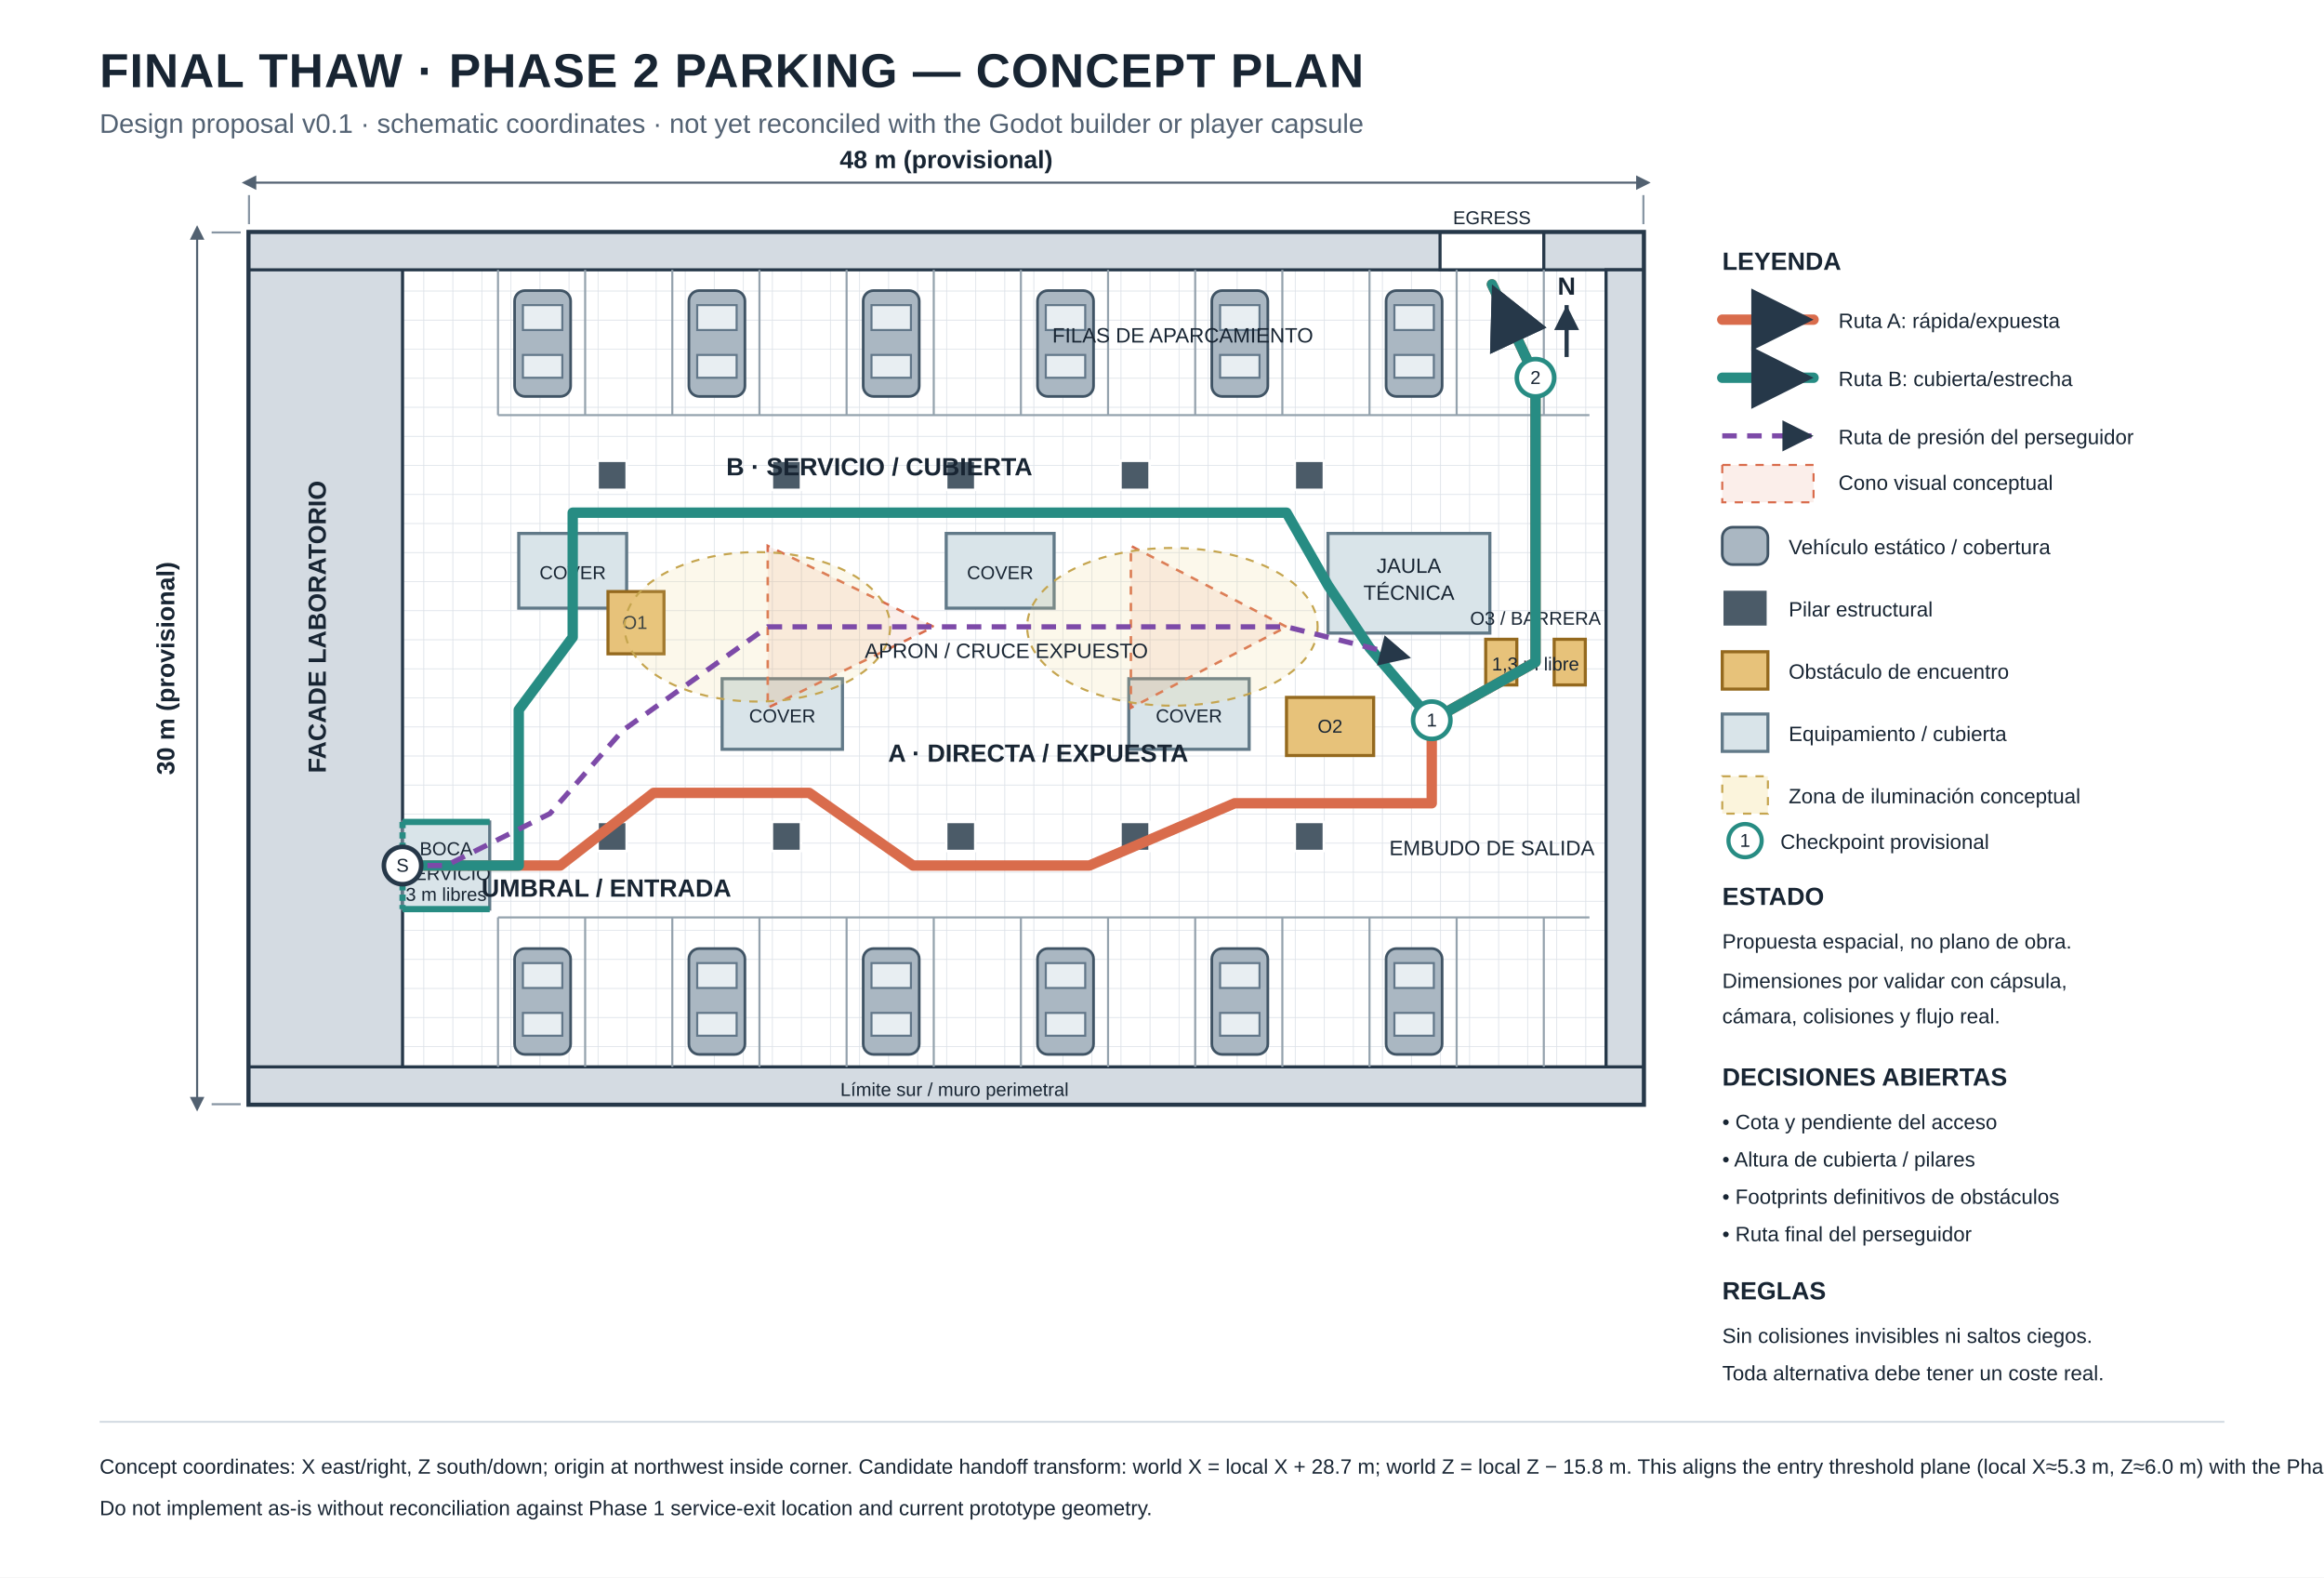
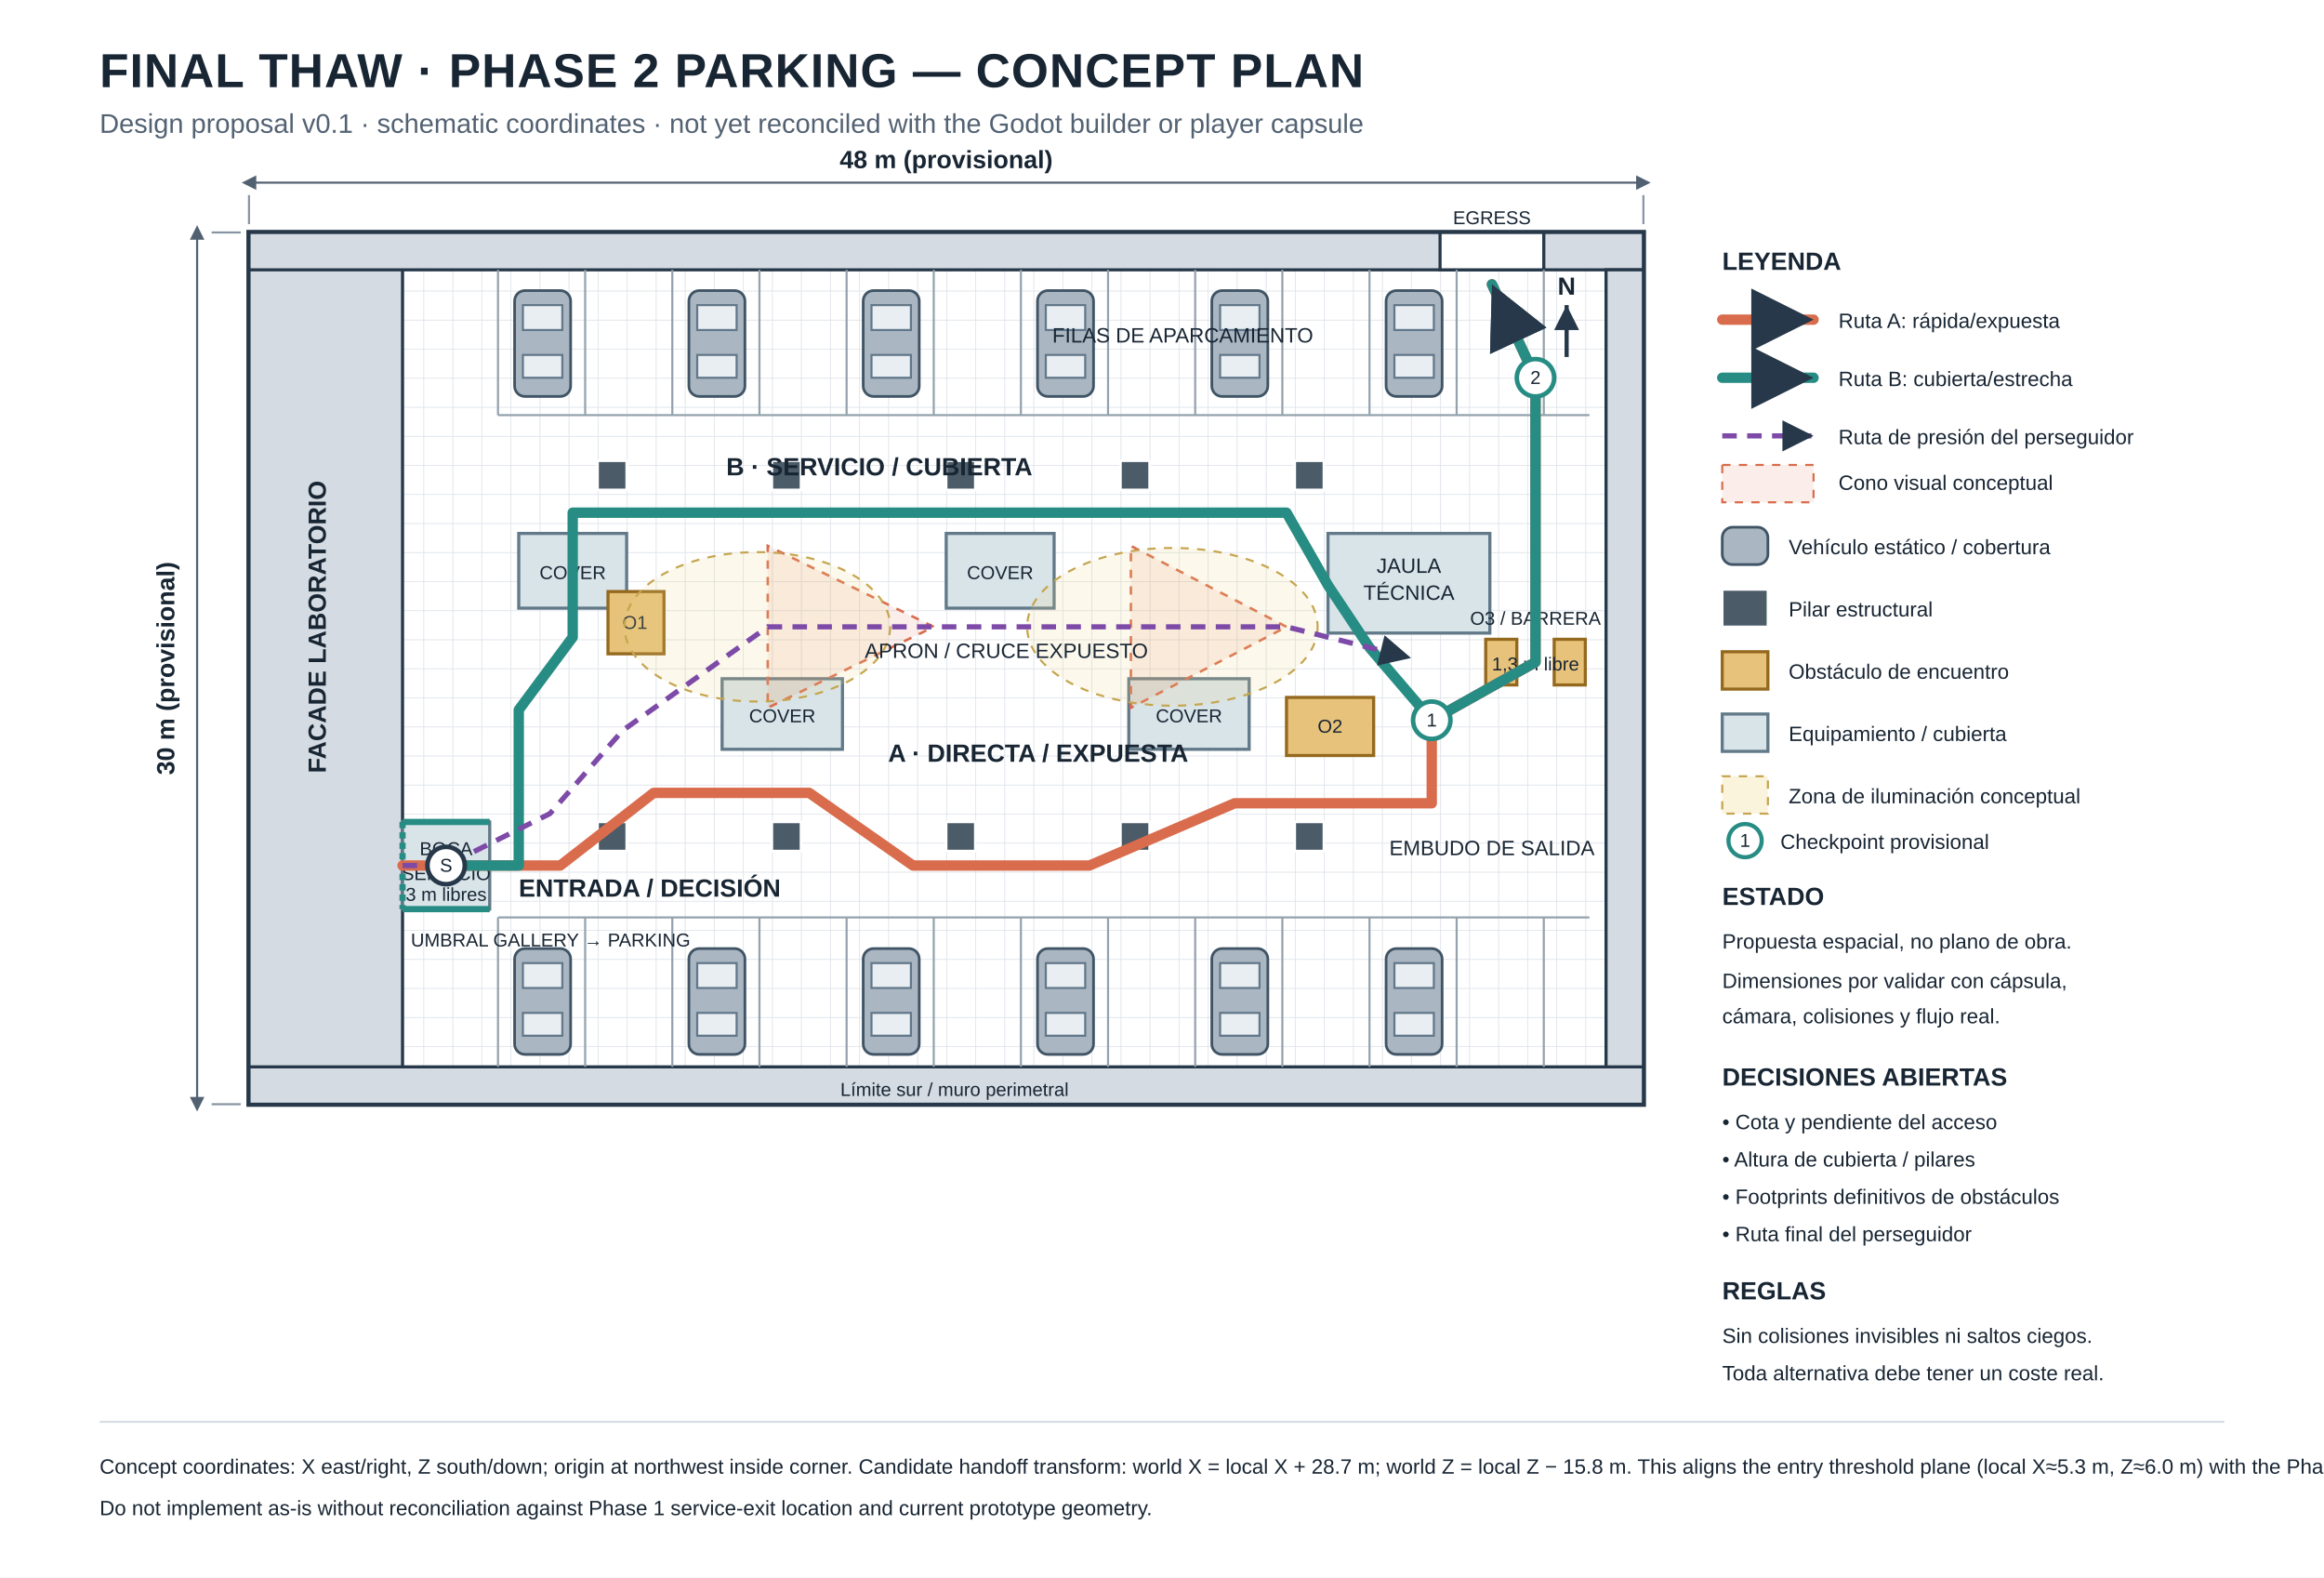
<svg xmlns="http://www.w3.org/2000/svg" width="1120" height="760" viewBox="0 0 1120 760">
  <defs>
    <pattern id="grid" width="14" height="14" patternUnits="userSpaceOnUse">
      <path d="M14 0H0V14" fill="none" stroke="#dce2e8" stroke-width="0.7" />
    </pattern>
    <marker id="arrow" markerWidth="8" markerHeight="8" refX="6" refY="3" orient="auto">
      <path d="M0,0 L6,3 L0,6 Z" fill="#263849" />
    </marker>
    <marker id="dim" markerWidth="7" markerHeight="7" refX="3.5" refY="3.5" orient="auto-start-reverse">
      <path d="M0,0 L7,3.5 L0,7 Z" fill="#526171" />
    </marker>
    <style>
      text{font-family:Arial,Helvetica,sans-serif;fill:#182533}
      .title{font-size:23px;font-weight:700;letter-spacing:.5px}
      .subtitle{font-size:13px;fill:#536273}
      .label{font-size:12px;font-weight:600}
      .small{font-size:10px}
      .tiny{font-size:9px}
      .boundary{fill:#f5f6f7;stroke:#263849;stroke-width:3}
      .wall{fill:#d4dbe2;stroke:#263849;stroke-width:1.5}
      .service{fill:#d9e4e9;stroke:#617988;stroke-width:1.5}
      .car{fill:#aab7c2;stroke:#405465;stroke-width:1.3;rx:5}
      .carGlass{fill:#e8eef2;stroke:#627789;stroke-width:1}
      .column{fill:#4b5b68;stroke:#fff;stroke-width:1.2}
      .obstacle{fill:#e7c27a;stroke:#94691e;stroke-width:1.5}
      .routeA{fill:none;stroke:#d96c4c;stroke-width:5;stroke-linecap:round;stroke-linejoin:round;marker-end:url(#arrow)}
      .routeB{fill:none;stroke:#278c83;stroke-width:5;stroke-linecap:round;stroke-linejoin:round;marker-end:url(#arrow)}
      .threat{fill:none;stroke:#7d4aa8;stroke-width:2.5;stroke-dasharray:7 5;marker-end:url(#arrow)}
      .dimline{stroke:#526171;stroke-width:1;marker-start:url(#dim);marker-end:url(#dim)}
      .thin{stroke:#8795a3;stroke-width:1;fill:none}
    </style>
  </defs>
  <rect width="1120" height="760" fill="#ffffff" />
  <text x="48" y="42" class="title">FINAL THAW · PHASE 2 PARKING — CONCEPT PLAN</text>
  <text x="48" y="64" class="subtitle">Design proposal v0.1 · schematic coordinates · not yet reconciled with the Godot builder or player capsule</text>
  <g transform="translate(120 112)">
    <rect x="0" y="0" width="672" height="420" fill="url(#grid)" stroke="#263849" stroke-width="2.5" />
    <line x1="0" y1="-24" x2="672" y2="-24" class="dimline" />
    <line x1="0" y1="-18" x2="0" y2="-4" class="thin" />
    <line x1="672" y1="-18" x2="672" y2="-4" class="thin" />
    <text x="336" y="-31" class="label" text-anchor="middle">48 m (provisional)</text>
    <line x1="-25" y1="0" x2="-25" y2="420" class="dimline" />
    <line x1="-18" y1="0" x2="-4" y2="0" class="thin" />
    <line x1="-18" y1="420" x2="-4" y2="420" class="thin" />
    <text x="-36" y="210" class="label" text-anchor="middle" transform="rotate(-90 -36 210)">30 m (provisional)</text>
    <rect x="0" y="0" width="74" height="420" class="wall" />
    <text x="37" y="190" class="label" text-anchor="middle" transform="rotate(-90 37 190)">FACADE LABORATORIO</text>
    <rect x="74" y="284" width="42" height="42" class="service" />
    <text x="95" y="300" class="tiny" text-anchor="middle">BOCA</text>
    <text x="95" y="312" class="tiny" text-anchor="middle">SERVICIO</text>
    <path d="M74 284 H116 M74 326 H116" stroke="#278c83" stroke-width="3" />
    <path d="M74 284 V326" stroke="#278c83" stroke-width="3" stroke-dasharray="3 2" />
    <text x="95" y="322" class="tiny" text-anchor="middle">3 m libres</text>
    <rect x="0" y="0" width="672" height="18" class="wall" />
    <rect x="574" y="0" width="50" height="18" fill="#ffffff" stroke="#263849" stroke-width="1.5" />
    <text x="599" y="-4" class="tiny" text-anchor="middle">EGRESS</text>
    <rect x="654" y="18" width="18" height="402" class="wall" />
    <rect x="0" y="402" width="672" height="18" class="wall" />
    <g stroke="#94a2ad" stroke-width="1" fill="none">
      <path d="M120 18V88 M162 18V88 M204 18V88 M246 18V88 M288 18V88 M330 18V88 M372 18V88 M414 18V88 M456 18V88 M498 18V88 M540 18V88 M582 18V88 M624 18V88" />
      <path d="M120 88H646" />
      <path d="M120 330V402 M162 330V402 M204 330V402 M246 330V402 M288 330V402 M330 330V402 M372 330V402 M414 330V402 M456 330V402 M498 330V402 M540 330V402 M582 330V402 M624 330V402" />
      <path d="M120 330H646" />
    </g>
    <g>
      <g transform="translate(128 28)">
        <rect class="car" width="27" height="51" />
        <rect class="carGlass" x="4" y="7" width="19" height="12" />
        <rect class="carGlass" x="4" y="31" width="19" height="11" />
      </g>
      <g transform="translate(212 28)">
        <rect class="car" width="27" height="51" />
        <rect class="carGlass" x="4" y="7" width="19" height="12" />
        <rect class="carGlass" x="4" y="31" width="19" height="11" />
      </g>
      <g transform="translate(296 28)">
        <rect class="car" width="27" height="51" />
        <rect class="carGlass" x="4" y="7" width="19" height="12" />
        <rect class="carGlass" x="4" y="31" width="19" height="11" />
      </g>
      <g transform="translate(380 28)">
        <rect class="car" width="27" height="51" />
        <rect class="carGlass" x="4" y="7" width="19" height="12" />
        <rect class="carGlass" x="4" y="31" width="19" height="11" />
      </g>
      <g transform="translate(464 28)">
        <rect class="car" width="27" height="51" />
        <rect class="carGlass" x="4" y="7" width="19" height="12" />
        <rect class="carGlass" x="4" y="31" width="19" height="11" />
      </g>
      <g transform="translate(548 28)">
        <rect class="car" width="27" height="51" />
        <rect class="carGlass" x="4" y="7" width="19" height="12" />
        <rect class="carGlass" x="4" y="31" width="19" height="11" />
      </g>
      <g transform="translate(128 345)">
        <rect class="car" width="27" height="51" />
        <rect class="carGlass" x="4" y="7" width="19" height="12" />
        <rect class="carGlass" x="4" y="31" width="19" height="11" />
      </g>
      <g transform="translate(212 345)">
        <rect class="car" width="27" height="51" />
        <rect class="carGlass" x="4" y="7" width="19" height="12" />
        <rect class="carGlass" x="4" y="31" width="19" height="11" />
      </g>
      <g transform="translate(296 345)">
        <rect class="car" width="27" height="51" />
        <rect class="carGlass" x="4" y="7" width="19" height="12" />
        <rect class="carGlass" x="4" y="31" width="19" height="11" />
      </g>
      <g transform="translate(380 345)">
        <rect class="car" width="27" height="51" />
        <rect class="carGlass" x="4" y="7" width="19" height="12" />
        <rect class="carGlass" x="4" y="31" width="19" height="11" />
      </g>
      <g transform="translate(464 345)">
        <rect class="car" width="27" height="51" />
        <rect class="carGlass" x="4" y="7" width="19" height="12" />
        <rect class="carGlass" x="4" y="31" width="19" height="11" />
      </g>
      <g transform="translate(548 345)">
        <rect class="car" width="27" height="51" />
        <rect class="carGlass" x="4" y="7" width="19" height="12" />
        <rect class="carGlass" x="4" y="31" width="19" height="11" />
      </g>
    </g>
    <g>
      <rect x="168" y="110" width="14" height="14" class="column" />
      <rect x="252" y="110" width="14" height="14" class="column" />
      <rect x="336" y="110" width="14" height="14" class="column" />
      <rect x="420" y="110" width="14" height="14" class="column" />
      <rect x="504" y="110" width="14" height="14" class="column" />
      <rect x="168" y="284" width="14" height="14" class="column" />
      <rect x="252" y="284" width="14" height="14" class="column" />
      <rect x="336" y="284" width="14" height="14" class="column" />
      <rect x="420" y="284" width="14" height="14" class="column" />
      <rect x="504" y="284" width="14" height="14" class="column" />
    </g>
    <rect x="520" y="145" width="78" height="48" class="service" />
    <text x="559" y="164" class="small" text-anchor="middle">JAULA</text>
    <text x="559" y="177" class="small" text-anchor="middle">TÉCNICA</text>
    <rect x="596" y="196" width="15" height="22" class="obstacle" />
    <rect x="629" y="196" width="15" height="22" class="obstacle" />
    <text x="620" y="189" class="tiny" text-anchor="middle">O3 / BARRERA</text>
    <text x="620" y="211" class="tiny" text-anchor="middle">1,3 m libre</text>
    <rect x="500" y="224" width="42" height="28" class="obstacle" />
    <text x="521" y="241" class="tiny" text-anchor="middle">O2</text>
    <rect x="130" y="145" width="52" height="36" class="service" />
    <text x="156" y="167" class="tiny" text-anchor="middle">COVER</text>
    <rect x="228" y="215" width="58" height="34" class="service" />
    <text x="257" y="236" class="tiny" text-anchor="middle">COVER</text>
    <rect x="336" y="145" width="52" height="36" class="service" />
    <text x="362" y="167" class="tiny" text-anchor="middle">COVER</text>
    <rect x="424" y="215" width="58" height="34" class="service" />
    <text x="453" y="236" class="tiny" text-anchor="middle">COVER</text>
    <rect x="173" y="173" width="27" height="30" class="obstacle" />
    <text x="186" y="191" class="tiny" text-anchor="middle">O1</text>
    <path d="M330 190 L250 151 L250 229 Z" fill="#d96c4c" fill-opacity=".12" stroke="#d96c4c" stroke-width="1.2" stroke-dasharray="4 4" />
    <path d="M500 190 L425 151 L425 229 Z" fill="#d96c4c" fill-opacity=".12" stroke="#d96c4c" stroke-width="1.2" stroke-dasharray="4 4" />
    <ellipse cx="245" cy="190" rx="64" ry="36" fill="#f0d88b" fill-opacity=".17" stroke="#c5a54f" stroke-width="1" stroke-dasharray="4 4" />
    <ellipse cx="445" cy="190" rx="70" ry="38" fill="#f0d88b" fill-opacity=".17" stroke="#c5a54f" stroke-width="1" stroke-dasharray="4 4" />
    <path d="M74 305 L95 305 L150 305 L195 270 L270 270 L320 305 L405 305 L475 275 L535 275 L570 275 L570 235 L620 207 L620 70 L599 25" class="routeA" />
-     <path d="M74 305 L95 305 L130 305 L130 230 L156 195 L156 135 L220 135 L290 135 L362 135 L450 135 L500 135 L520 170 L540 200 L570 235 L620 207 L620 70 L599 25" class="routeB" />
+     <path d="M95 305 L130 305 L130 230 L156 195 L156 135 L220 135 L290 135 L362 135 L450 135 L500 135 L520 170 L540 200 L570 235 L620 207 L620 70 L599 25" class="routeB" />
    <path d="M74 305 L95 305 L145 280 L180 240 L250 190 L330 190 L415 190 L500 190 L560 205" class="threat" />
-     <circle cx="74" cy="305" r="9" fill="#ffffff" stroke="#263849" stroke-width="2.2" />
-     <text x="74" y="308" class="tiny" text-anchor="middle">S</text>
+     <circle cx="95" cy="305" r="9" fill="#ffffff" stroke="#263849" stroke-width="2.2" />
+     <text x="95" y="308" class="tiny" text-anchor="middle">S</text>
    <circle cx="570" cy="235" r="9" fill="#ffffff" stroke="#278c83" stroke-width="2.2" />
    <text x="570" y="238" class="tiny" text-anchor="middle">1</text>
    <circle cx="620" cy="70" r="9" fill="#ffffff" stroke="#278c83" stroke-width="2.2" />
    <text x="620" y="73" class="tiny" text-anchor="middle">2</text>
-     <text x="112" y="320" class="label">UMBRAL / ENTRADA</text>
+     <text x="78" y="344" class="tiny">UMBRAL GALLERY → PARKING</text>
+     <text x="130" y="320" class="label">ENTRADA / DECISIÓN</text>
    <text x="308" y="255" class="label" fill="#b94e30">A · DIRECTA / EXPUESTA</text>
    <text x="230" y="117" class="label" fill="#1b746d">B · SERVICIO / CUBIERTA</text>
    <text x="365" y="205" class="small" text-anchor="middle">APRON / CRUCE EXPUESTO</text>
    <text x="599" y="300" class="small" text-anchor="middle">EMBUDO DE SALIDA</text>
    <text x="450" y="53" class="small" text-anchor="middle">FILAS DE APARCAMIENTO</text>
    <text x="340" y="416" class="tiny" text-anchor="middle">Límite sur / muro perimetral</text>
    <path d="M635 60 L635 35" stroke="#263849" stroke-width="2" marker-end="url(#arrow)" />
    <text x="635" y="30" class="label" text-anchor="middle">N</text>
  </g>
  <g transform="translate(830 130)">
    <text x="0" y="0" class="label">LEYENDA</text>
    <line x1="0" y1="24" x2="44" y2="24" class="routeA" />
    <text x="56" y="28" class="small">Ruta A: rápida/expuesta</text>
    <line x1="0" y1="52" x2="44" y2="52" class="routeB" />
    <text x="56" y="56" class="small">Ruta B: cubierta/estrecha</text>
    <line x1="0" y1="80" x2="44" y2="80" class="threat" />
    <text x="56" y="84" class="small">Ruta de presión del perseguidor</text>
    <rect x="0" y="94" width="44" height="18" fill="#d96c4c" fill-opacity=".12" stroke="#d96c4c" stroke-dasharray="4 4" />
    <text x="56" y="106" class="small">Cono visual conceptual</text>
    <rect x="0" y="124" width="22" height="18" class="car" />
    <text x="32" y="137" class="small">Vehículo estático / cobertura</text>
    <rect x="0" y="154" width="22" height="18" class="column" />
    <text x="32" y="167" class="small">Pilar estructural</text>
    <rect x="0" y="184" width="22" height="18" class="obstacle" />
    <text x="32" y="197" class="small">Obstáculo de encuentro</text>
    <rect x="0" y="214" width="22" height="18" class="service" />
    <text x="32" y="227" class="small">Equipamiento / cubierta</text>
    <rect x="0" y="244" width="22" height="18" fill="#f0d88b" fill-opacity=".3" stroke="#c5a54f" stroke-dasharray="4 4" />
    <text x="32" y="257" class="small">Zona de iluminación conceptual</text>
    <circle cx="11" cy="275" r="8" fill="#fff" stroke="#278c83" stroke-width="2" />
    <text x="11" y="278" class="tiny" text-anchor="middle">1</text>
    <text x="28" y="279" class="small">Checkpoint provisional</text>
    <text x="0" y="306" class="label">ESTADO</text>
    <text x="0" y="327" class="small">Propuesta espacial, no plano de obra.</text>
    <text x="0" y="346" class="small">Dimensiones por validar con cápsula,</text>
    <text x="0" y="363" class="small">cámara, colisiones y flujo real.</text>
    <text x="0" y="393" class="label">DECISIONES ABIERTAS</text>
    <text x="0" y="414" class="small">• Cota y pendiente del acceso</text>
    <text x="0" y="432" class="small">• Altura de cubierta / pilares</text>
    <text x="0" y="450" class="small">• Footprints definitivos de obstáculos</text>
    <text x="0" y="468" class="small">• Ruta final del perseguidor</text>
    <text x="0" y="496" class="label">REGLAS</text>
    <text x="0" y="517" class="small">Sin colisiones invisibles ni saltos ciegos.</text>
    <text x="0" y="535" class="small">Toda alternativa debe tener un coste real.</text>
  </g>
  <line x1="48" y1="685" x2="1072" y2="685" stroke="#d6dde4" />
  <text x="48" y="710" class="small">Concept coordinates: X east/right, Z south/down; origin at northwest inside corner. Candidate handoff transform: world X = local X + 28.7 m; world Z = local Z − 15.8 m. This aligns the entry threshold plane (local X≈5.3 m, Z≈6.0 m) with the Phase 1 mouth (world X≈34, Z≈6); the interior spawn pocket is around world (X≈35.5, Z≈6). Confirm footprint and elevation before approval.</text>
  <text x="48" y="730" class="small">Do not implement as-is without reconciliation against Phase 1 service-exit location and current prototype geometry.</text>
</svg>
